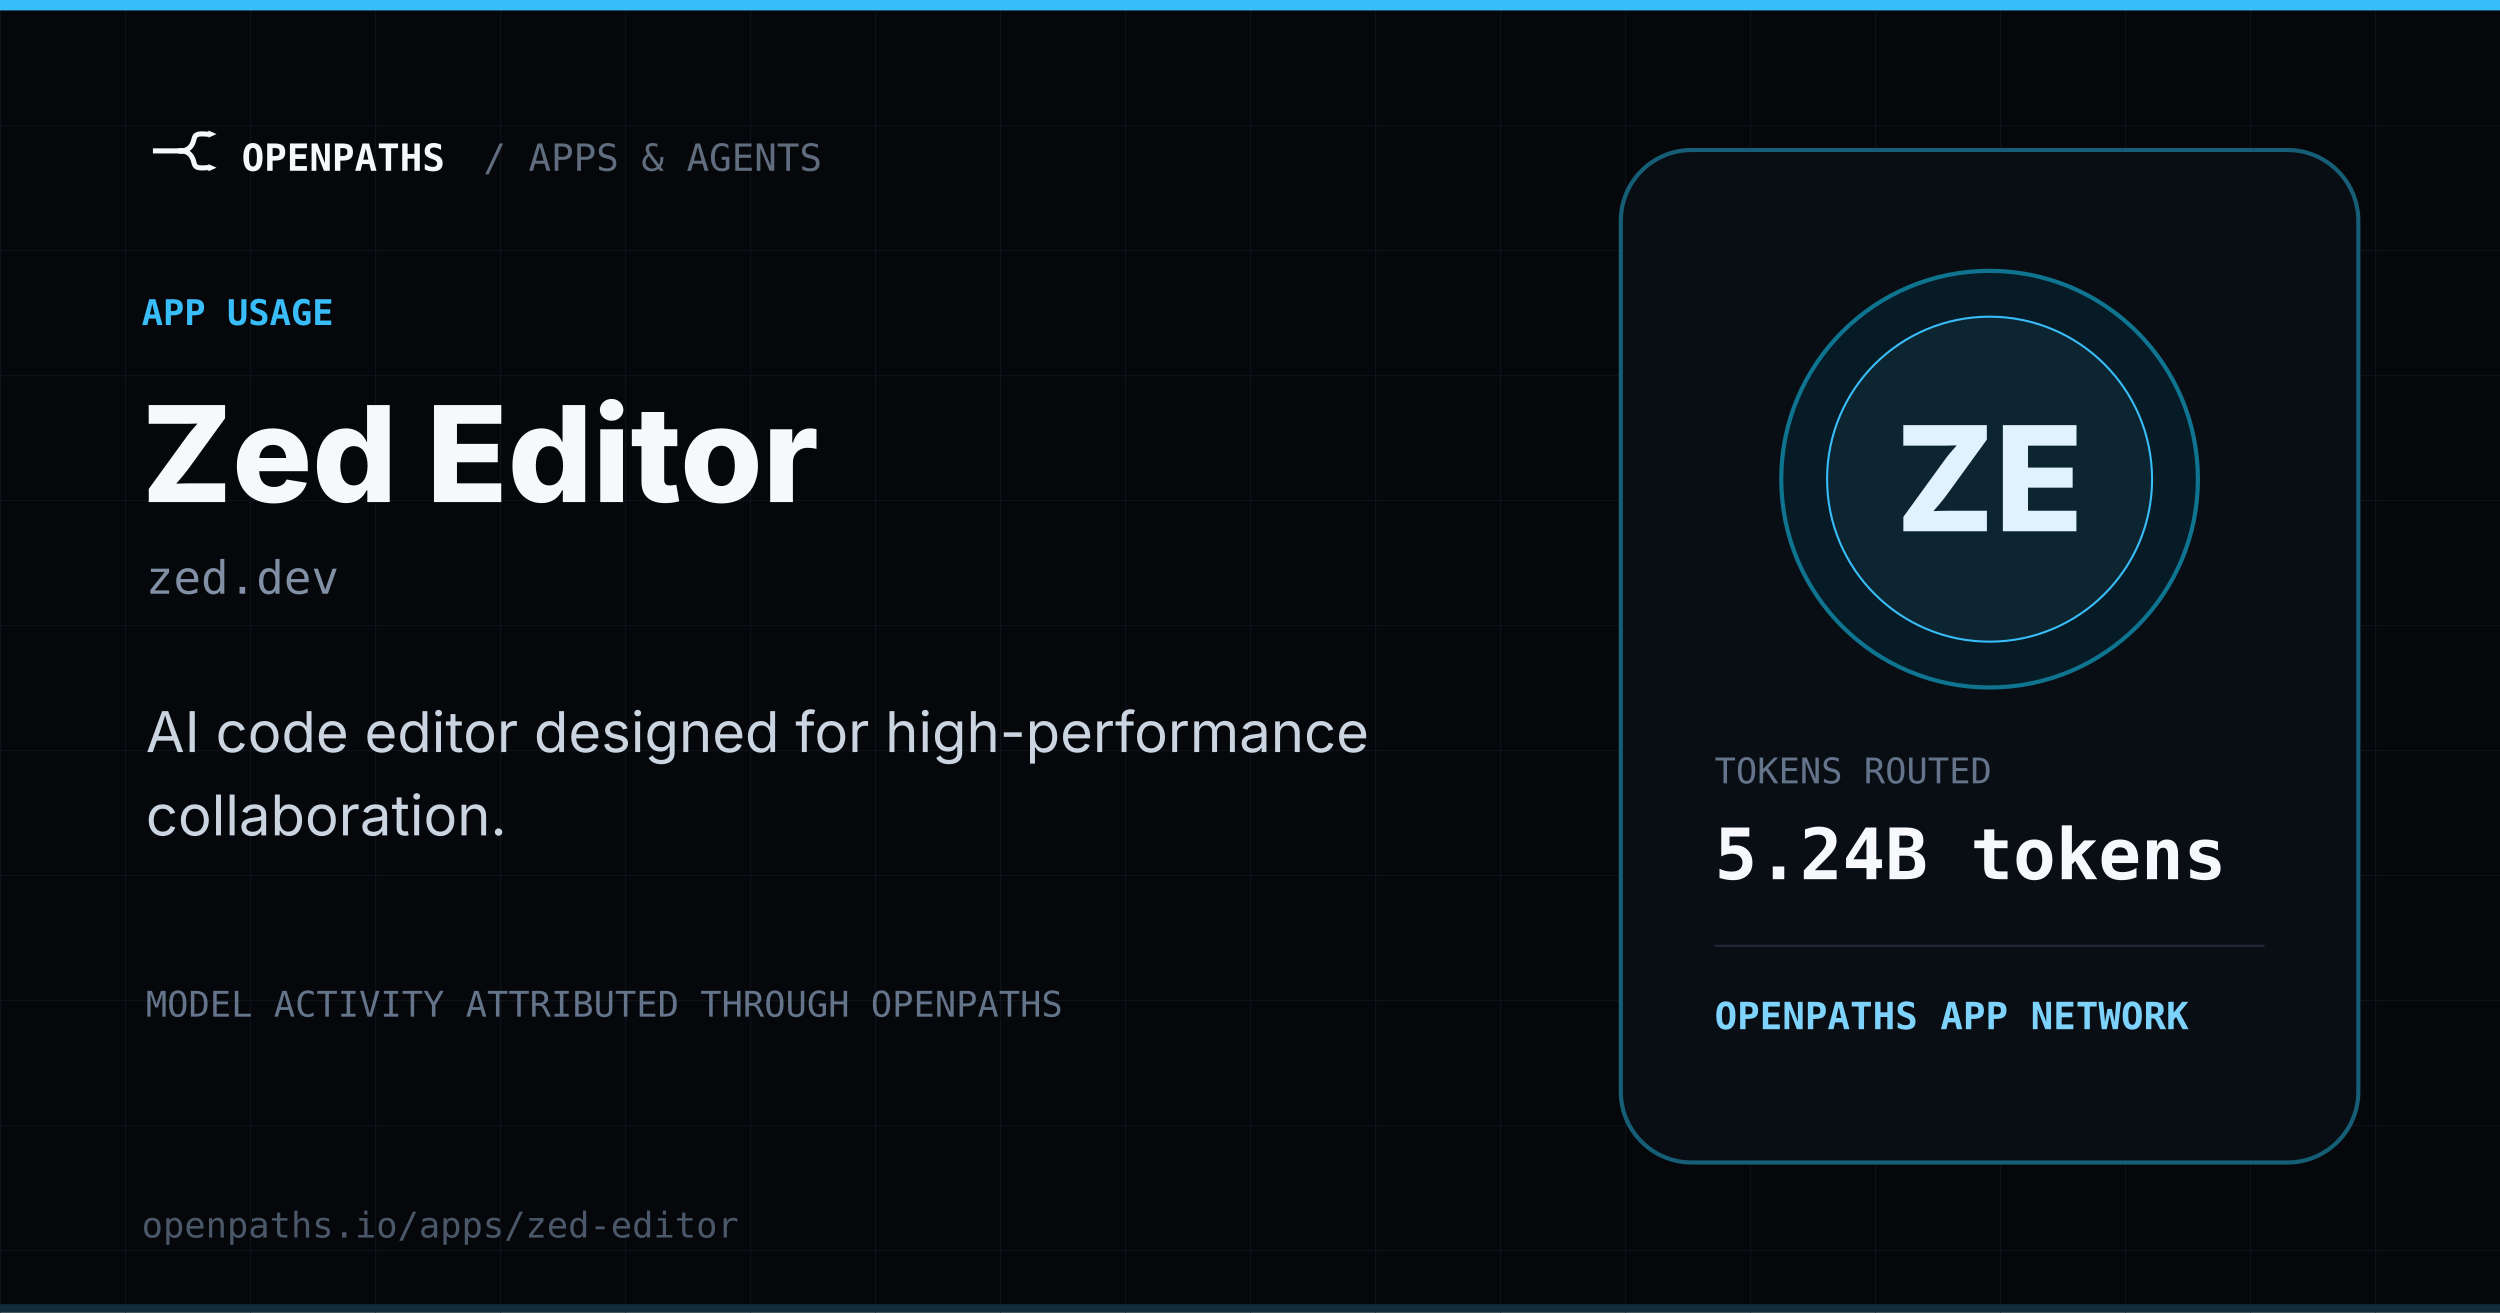
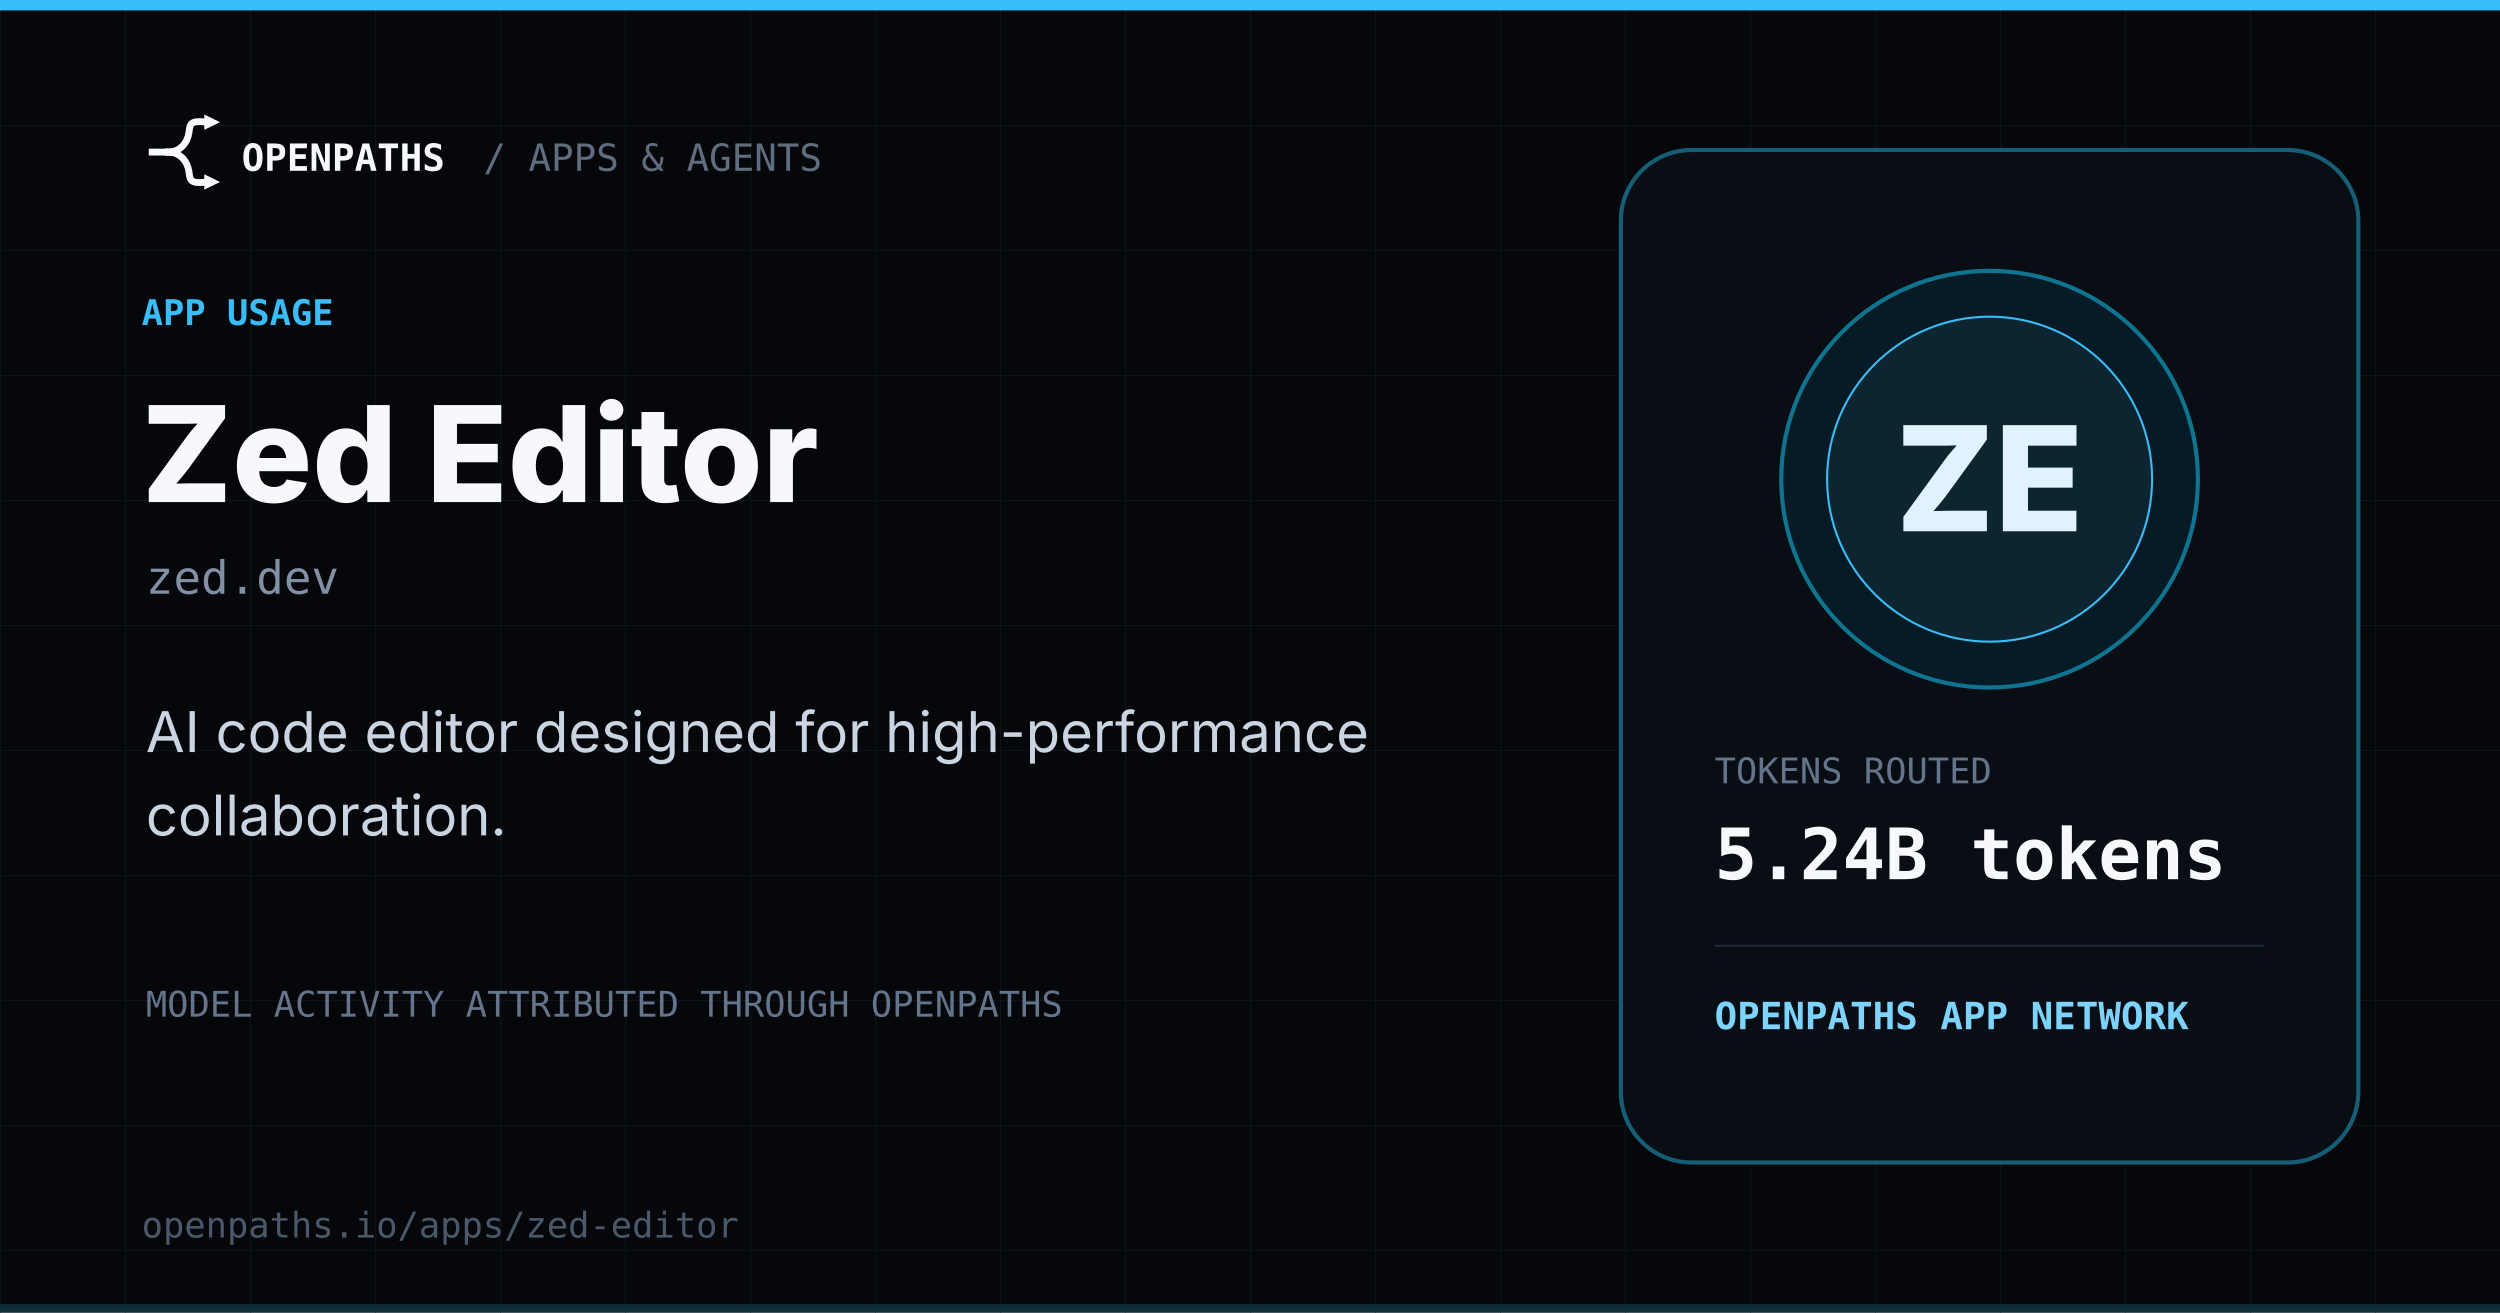
<svg xmlns="http://www.w3.org/2000/svg" width="1200" height="630" viewBox="0 0 1200 630">
  <defs>
    <pattern id="grid" width="60" height="60" patternUnits="userSpaceOnUse">
      <path d="M60 0H0V60" fill="none" stroke="#0d131c" />
    </pattern>
  </defs>
  <rect width="1200" height="630" fill="#05070b" />
  <rect width="1200" height="630" fill="url(#grid)" />
  <rect width="1200" height="5" fill="#38bdf8" />
  <rect y="626" width="1200" height="4" fill="#102c3a" />
-   <g transform="translate(68 54) scale(.072)">
+   <g transform="translate(68 54) scale(.0969388) translate(-120 -60)">
    <g transform="rotate(180 256 256)" fill="none" stroke="#f6f8fb" stroke-width="34" stroke-linecap="square" stroke-linejoin="round">
-       <path d="M420 256C360 256 316 256 250 256" />
-       <path d="M250 256C210 256 184 235 170 200C156 165 170 135 80 144" />
-       <path d="M250 256C210 256 184 277 170 312C156 347 170 377 80 368" />
+       <path d="M340 256C315 256 282 256 260 256" />
+       <path d="M260 256C214 256 176 226 162 178C148 132 172 94 70 108" />
+       <path d="M260 256C214 256 176 286 162 334C148 380 172 418 70 404" />
      <g fill="#f6f8fb" stroke="none">
-         <path d="M13 144l54 24v-48z" />
-         <path d="M13 368l54 24v-48z" />
+         <path d="M4 108l78 38V70z" />
+         <path d="M4 404l78 38v-76z" />
      </g>
    </g>
  </g>
  <text x="116" y="82" fill="#f6f8fb" font-family="ui-monospace, SFMono-Regular, Menlo, monospace" font-size="18" font-weight="700">OPENPATHS</text>
  <text x="232" y="82" fill="#606d7e" font-family="ui-monospace, SFMono-Regular, Menlo, monospace" font-size="18">/  APPS &amp; AGENTS</text>
  <text x="68" y="156" fill="#38bdf8" font-family="ui-monospace, SFMono-Regular, Menlo, monospace" font-size="17" font-weight="700">APP USAGE</text>
  <text x="68" y="241" fill="#f6f8fb" font-family="Inter, ui-sans-serif, system-ui, sans-serif" font-size="64" font-weight="800">Zed Editor</text>
  <text x="70" y="285" fill="#8190a4" font-family="ui-monospace, SFMono-Regular, Menlo, monospace" font-size="22">zed.dev</text>
  <text x="70" y="361" fill="#cbd5e1" font-family="Inter, ui-sans-serif, system-ui, sans-serif" font-size="27">AI code editor designed for high-performance</text>
  <text x="70" y="401" fill="#cbd5e1" font-family="Inter, ui-sans-serif, system-ui, sans-serif" font-size="27">collaboration.</text>
  <text x="70" y="488" fill="#64748b" font-family="ui-monospace, SFMono-Regular, Menlo, monospace" font-size="17">MODEL ACTIVITY ATTRIBUTED THROUGH OPENPATHS</text>
  <rect x="778" y="72" width="354" height="486" rx="34" fill="#090d14" stroke="#155e75" stroke-width="2" />
  <circle cx="955" cy="230" r="100" fill="#071b26" stroke="#0e7490" stroke-width="2" />
  <circle cx="955" cy="230" r="78" fill="#0c2531" stroke="#38bdf8" />
  <text x="955" y="255" text-anchor="middle" fill="#e0f2fe" font-family="Inter, ui-sans-serif, system-ui, sans-serif" font-size="70" font-weight="800">ZE</text>
  <text x="823" y="376" fill="#64748b" font-family="ui-monospace, SFMono-Regular, Menlo, monospace" font-size="17">TOKENS ROUTED</text>
  <text x="823" y="422" fill="#f6f8fb" font-family="ui-monospace, SFMono-Regular, Menlo, monospace" font-size="34" font-weight="800">5.24B tokens</text>
  <line x1="823" y1="454" x2="1087" y2="454" stroke="#1f2937" />
  <text x="823" y="494" fill="#7dd3fc" font-family="ui-monospace, SFMono-Regular, Menlo, monospace" font-size="18" font-weight="700">OPENPATHS APP NETWORK</text>
  <text x="68" y="594" fill="#4b5869" font-family="ui-monospace, SFMono-Regular, Menlo, monospace" font-size="17">openpaths.io/apps/zed-editor</text>
</svg>
